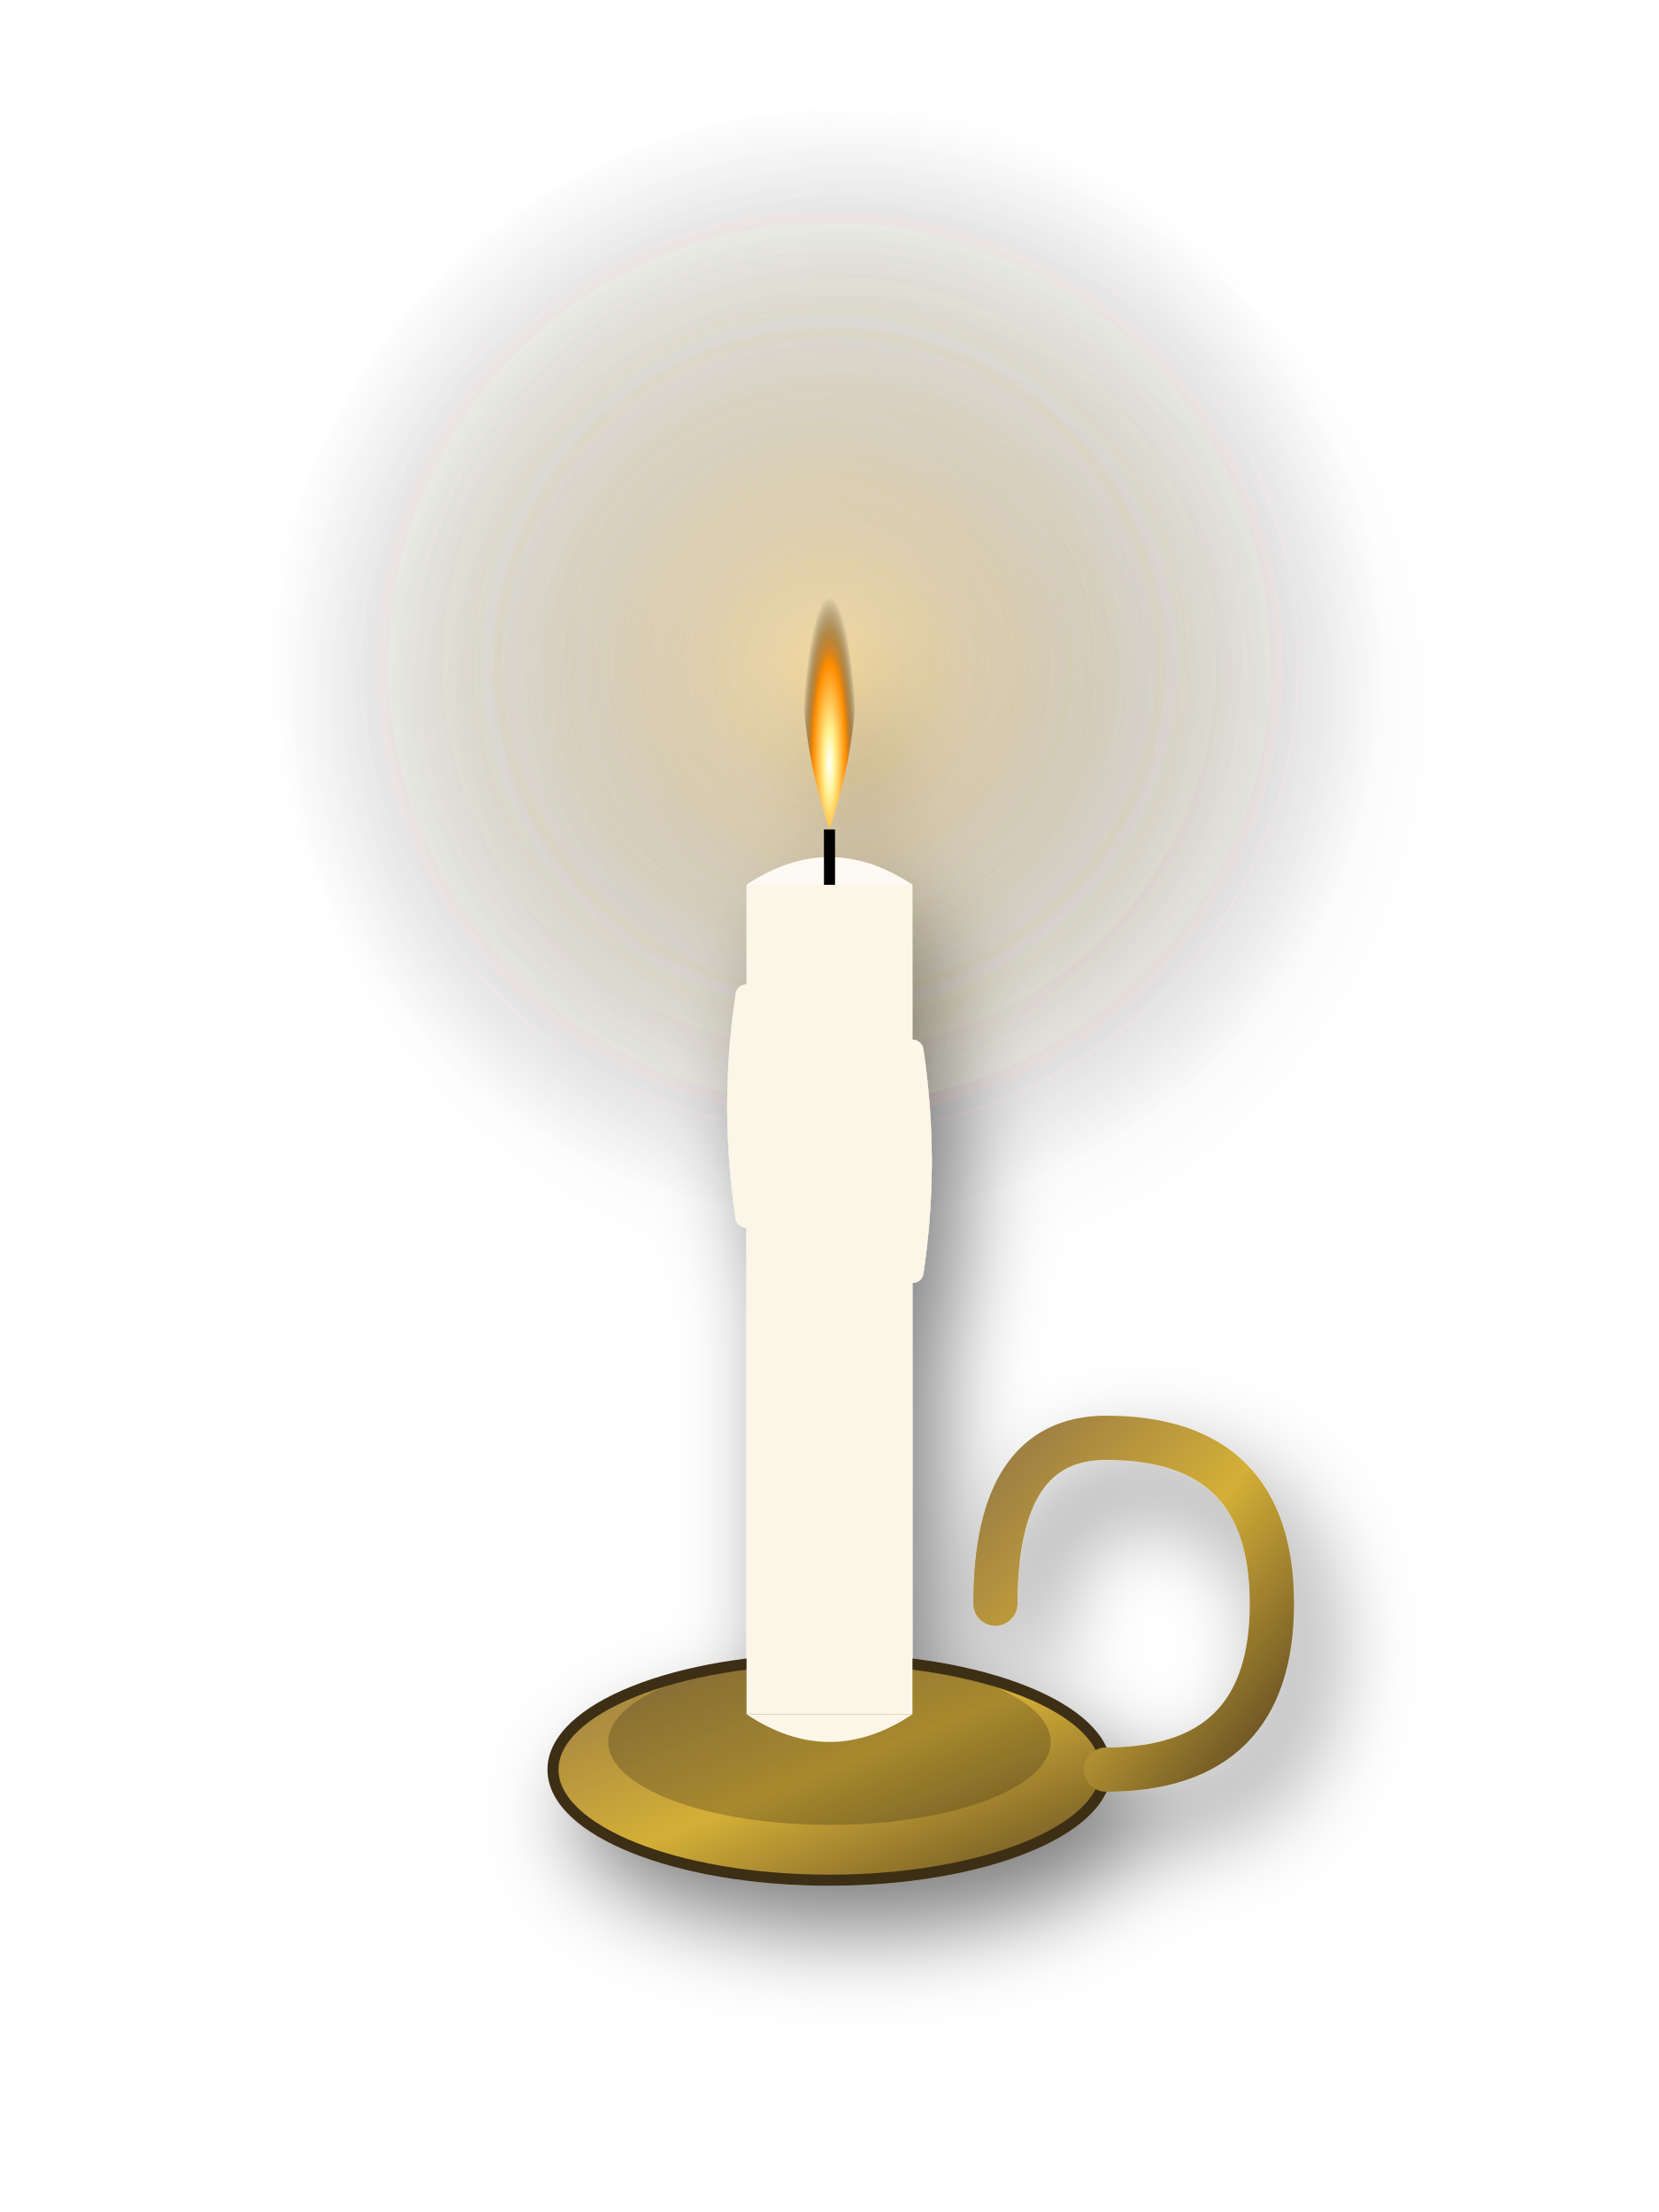
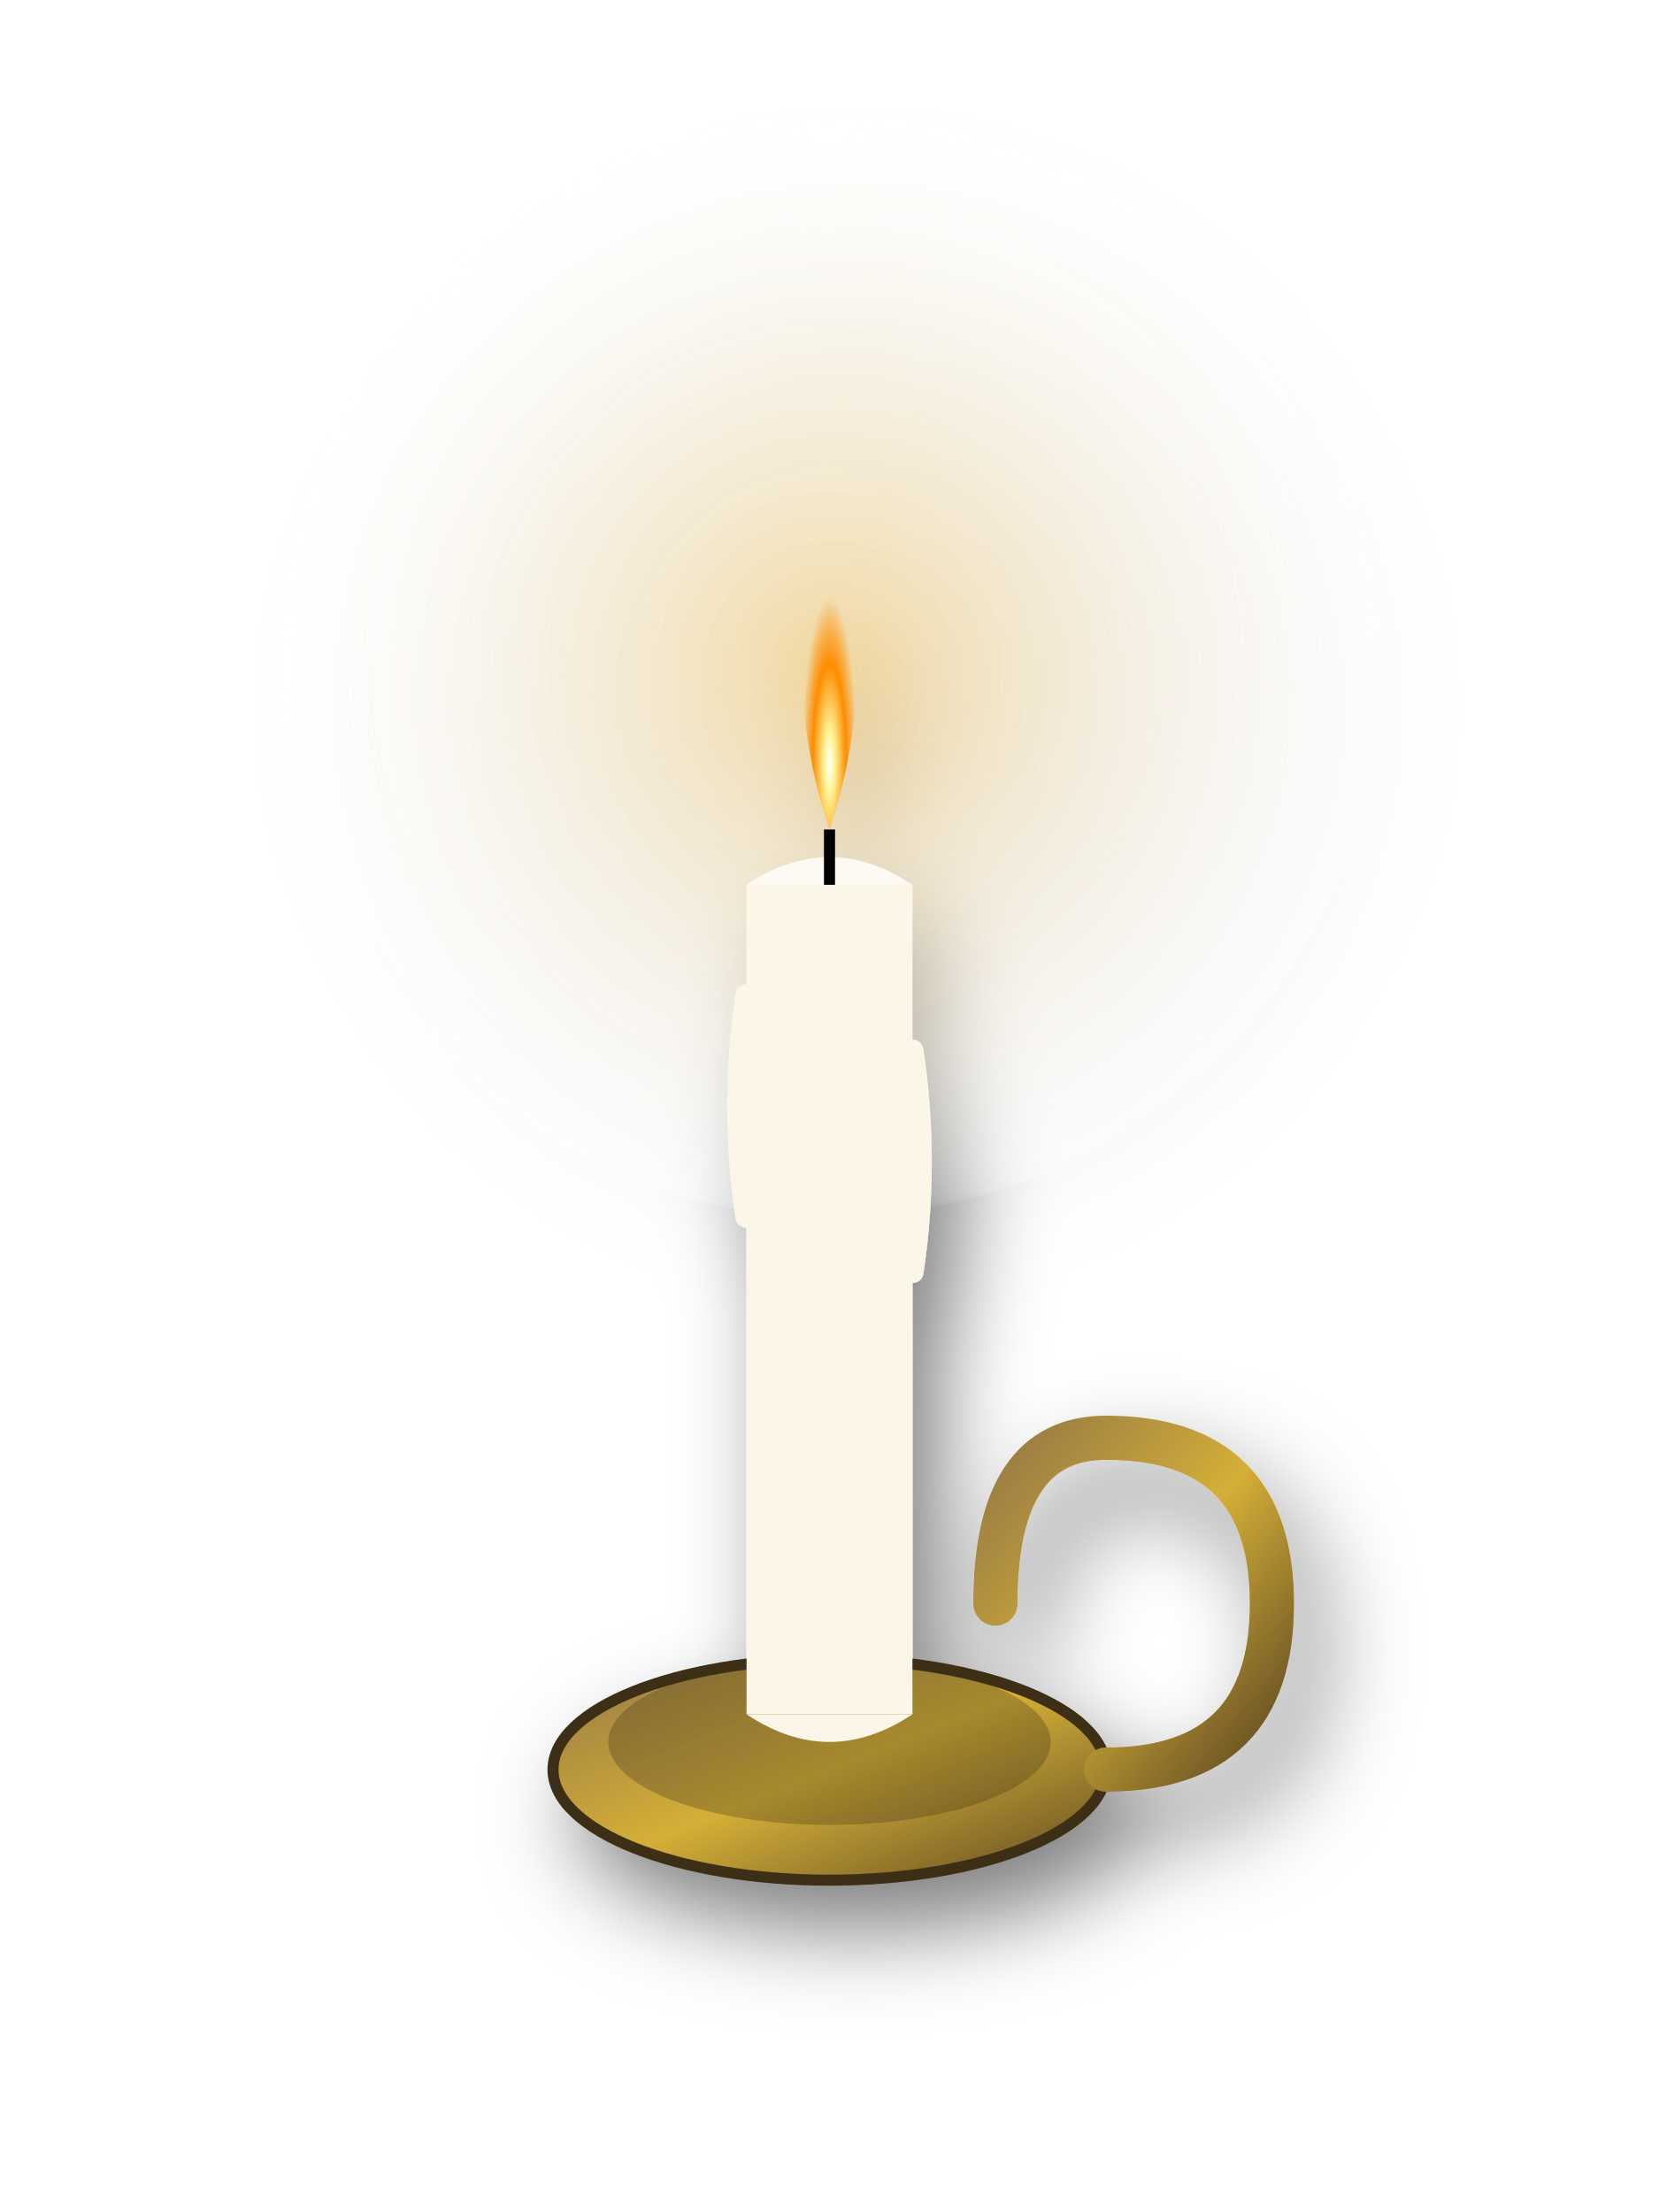
<svg xmlns="http://www.w3.org/2000/svg" viewBox="0 0 300 400">
  <defs>
    <radialGradient id="flameGradient" cx="50%" cy="80%" r="50%">
      <stop offset="0%" stop-color="#fff" />
      <stop offset="20%" stop-color="#fff293" />
      <stop offset="60%" stop-color="#ff8c00" />
-       <stop offset="100%" stop-color="transparent" />
+       <stop offset="100%" stop-color="#ff8c00" stop-opacity="0" />
    </radialGradient>
    <radialGradient id="glowGradient" cx="50%" cy="50%" r="50%">
-       <stop offset="0%" stop-color="rgba(255, 200, 80, 0.4)" />
-       <stop offset="100%" stop-color="transparent" />
+       <stop offset="0%" stop-color="#ffc850" stop-opacity="0.4" />
+       <stop offset="100%" stop-color="#ffffff" stop-opacity="0" />
    </radialGradient>
    <linearGradient id="brassGradient" x1="0%" y1="0%" x2="100%" y2="100%">
      <stop offset="0%" stop-color="#967945" />
      <stop offset="50%" stop-color="#d4af37" />
      <stop offset="100%" stop-color="#5e4823" />
    </linearGradient>
    <filter id="castShadow">
      <feGaussianBlur in="SourceAlpha" stdDeviation="8" />
      <feOffset dx="5" dy="8" />
      <feComponentTransfer>
        <feFuncA type="linear" slope="0.5" />
      </feComponentTransfer>
      <feMerge>
        <feMergeNode />
        <feMergeNode in="SourceGraphic" />
      </feMerge>
    </filter>
  </defs>
  <g filter="url(#castShadow)">
    <circle cx="150" cy="120" r="100" fill="url(#glowGradient)" class="flicker-glow" />
    <g transform="translate(150, 280)">
      <ellipse cx="0" cy="40" rx="50" ry="20" fill="url(#brassGradient)" stroke="#3e2f16" stroke-width="2" />
      <ellipse cx="0" cy="35" rx="40" ry="15" fill="#3e2f16" opacity="0.3" />
      <path d="M50,40 Q80,40 80,10 Q80,-20 50,-20 Q30,-20 30,10" fill="none" stroke="url(#brassGradient)" stroke-width="8" stroke-linecap="round" />
    </g>
    <g transform="translate(150, 280)">
      <rect x="-15" y="-120" width="30" height="150" fill="#fcf6e8" />
      <path d="M-15,-120 Q0,-130 15,-120" fill="#fdfaf4" />
      <path d="M-15,30 Q0,40 15,30" fill="#fcf6e8" />
      <path d="M-15,-100 Q-18,-80 -15,-60" stroke="#fcf6e8" stroke-width="4" stroke-linecap="round" />
      <path d="M15,-90 Q18,-70 15,-50" stroke="#fcf6e8" stroke-width="4" stroke-linecap="round" />
    </g>
    <line x1="150" y1="160" x2="150" y2="150" stroke="#000" stroke-width="2" />
    <g class="candle-flame" transform="translate(150, 150)">
      <path d="M0,0 Q10,-30 0,-60 Q-10,-30 0,0" fill="url(#flameGradient)" />
    </g>
  </g>
  <style>
    .flicker-glow { animation: flicker 3s infinite alternate; }
    .candle-flame { animation: dance 0.2s infinite alternate ease-in-out; transform-origin: bottom center; }
    
    @keyframes flicker {
      0% { opacity: 0.8; transform: scale(1); }
      100% { opacity: 0.6; transform: scale(0.95); }
    }
    @keyframes dance {
      0% { transform: scaleY(1) skewX(1deg); }
      100% { transform: scaleY(1.05) skewX(-1deg); }
    }
  </style>
</svg>
